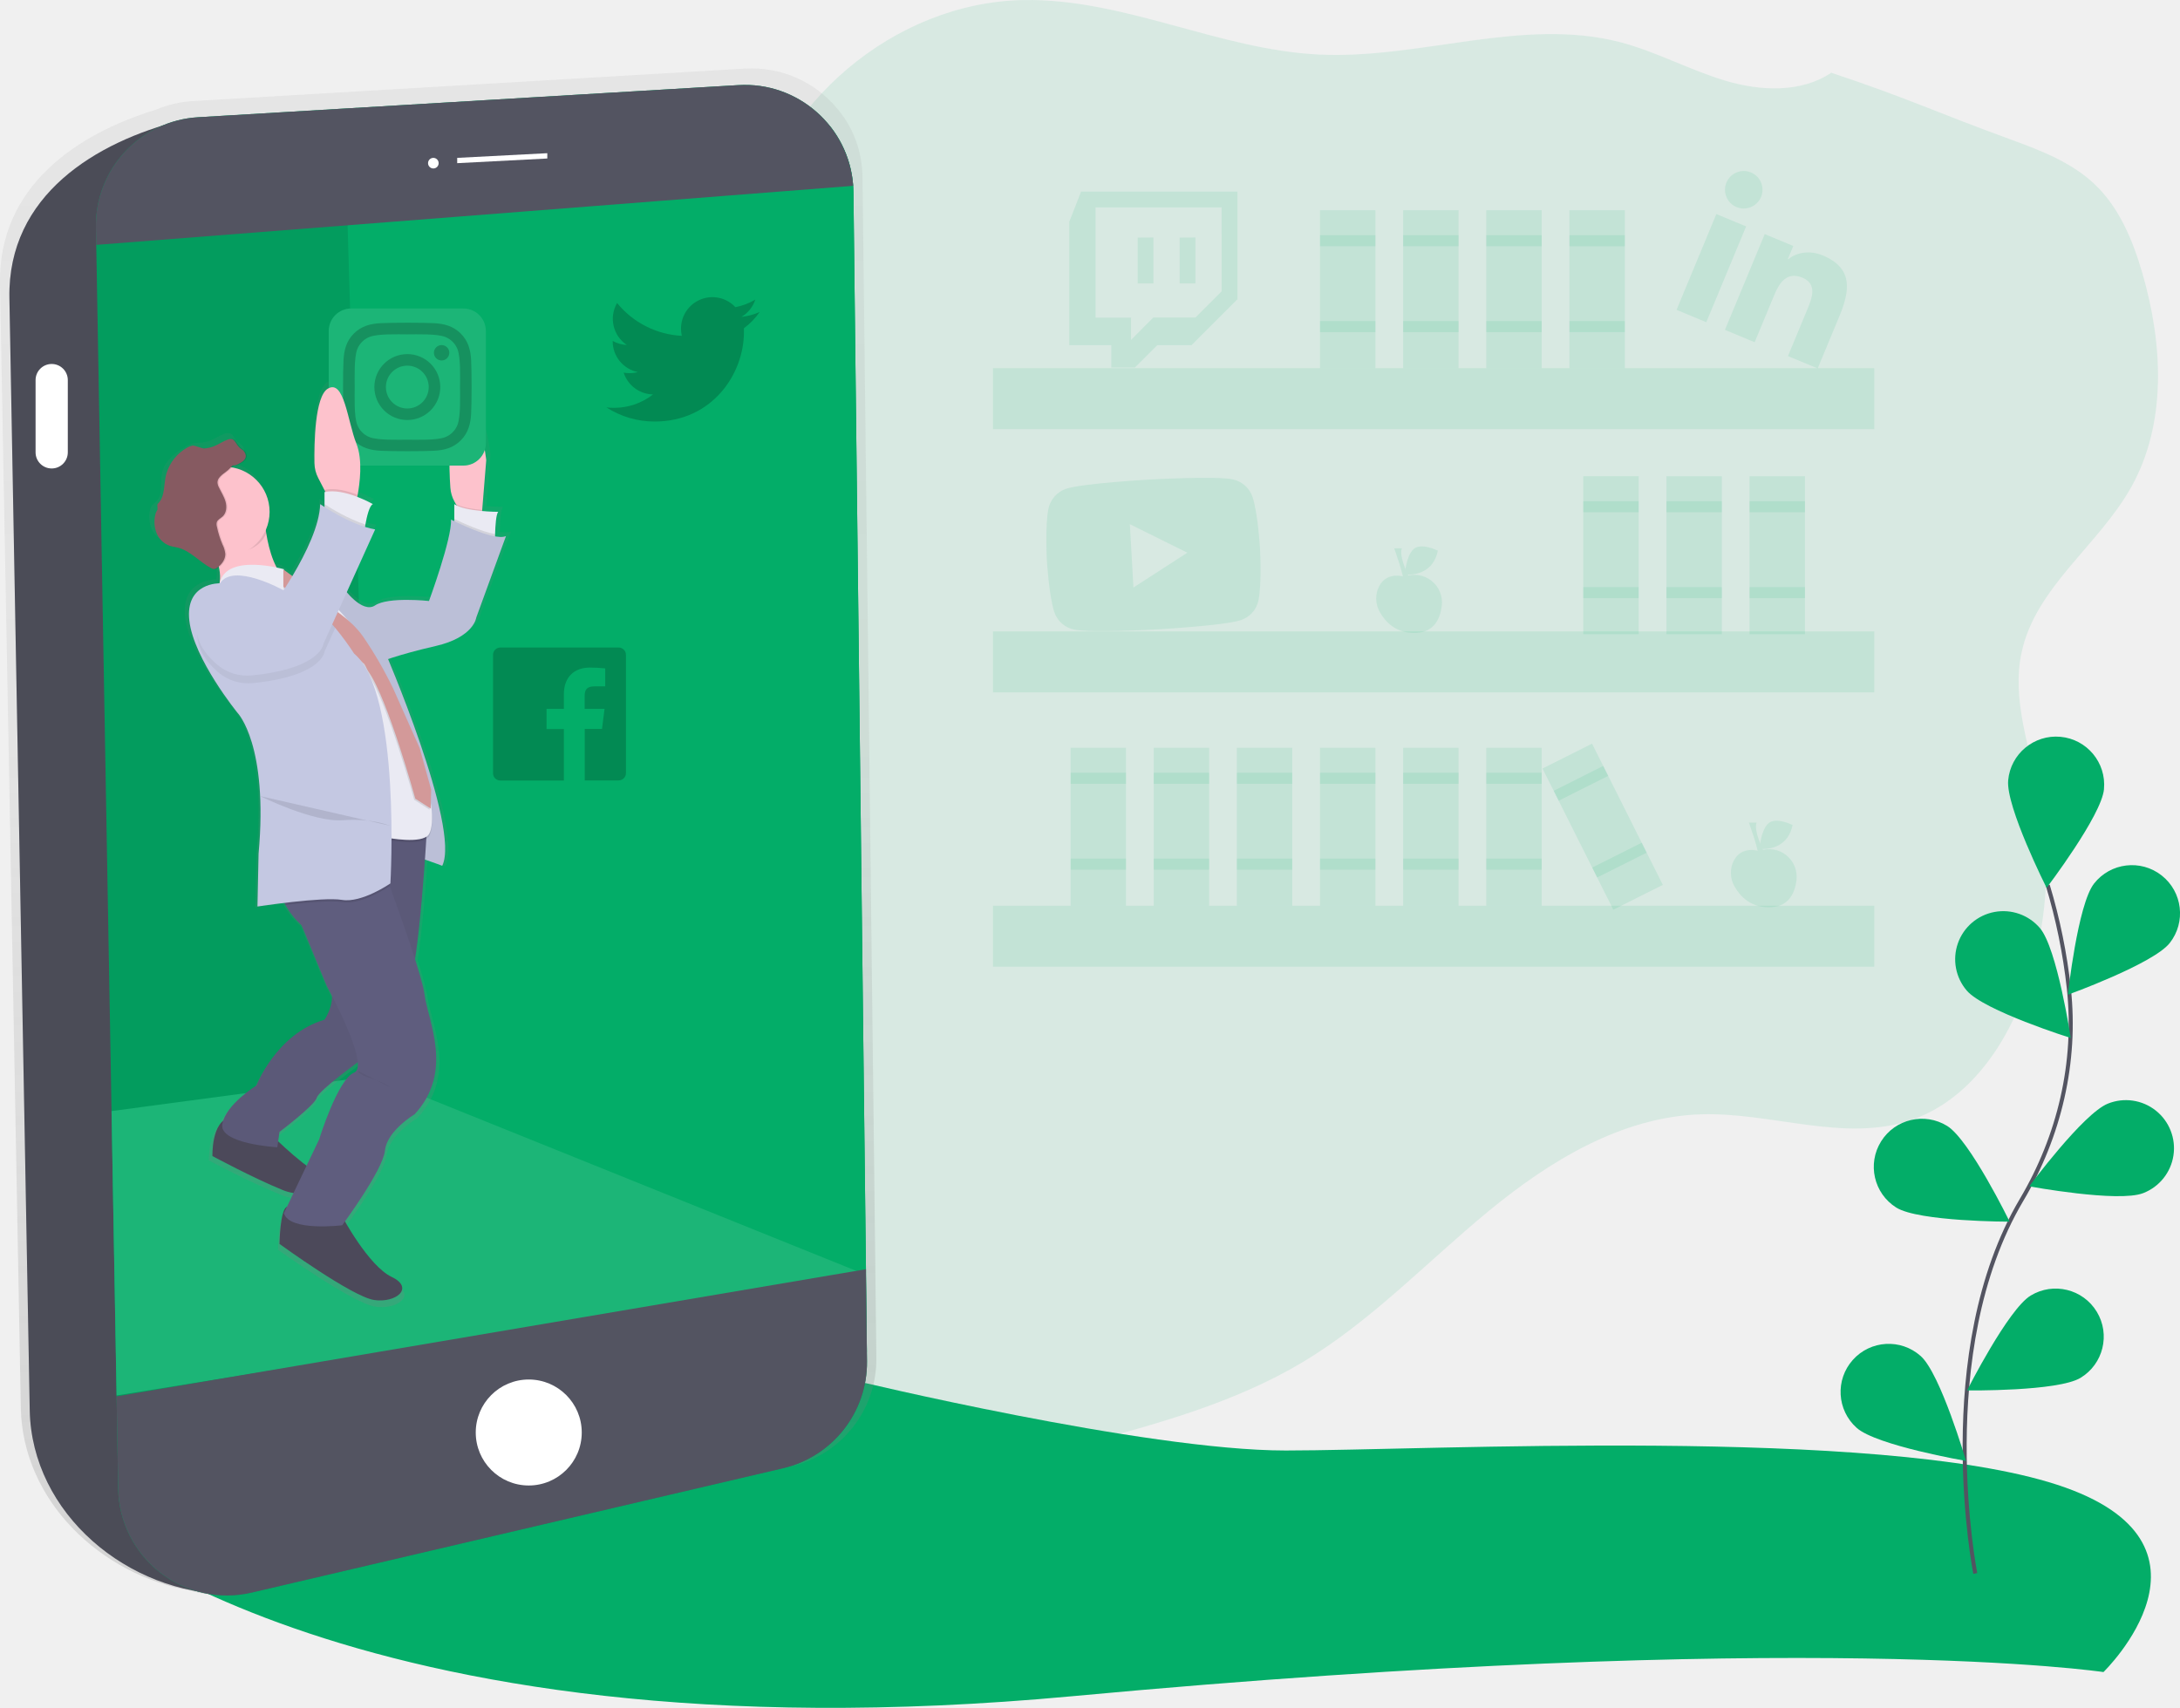
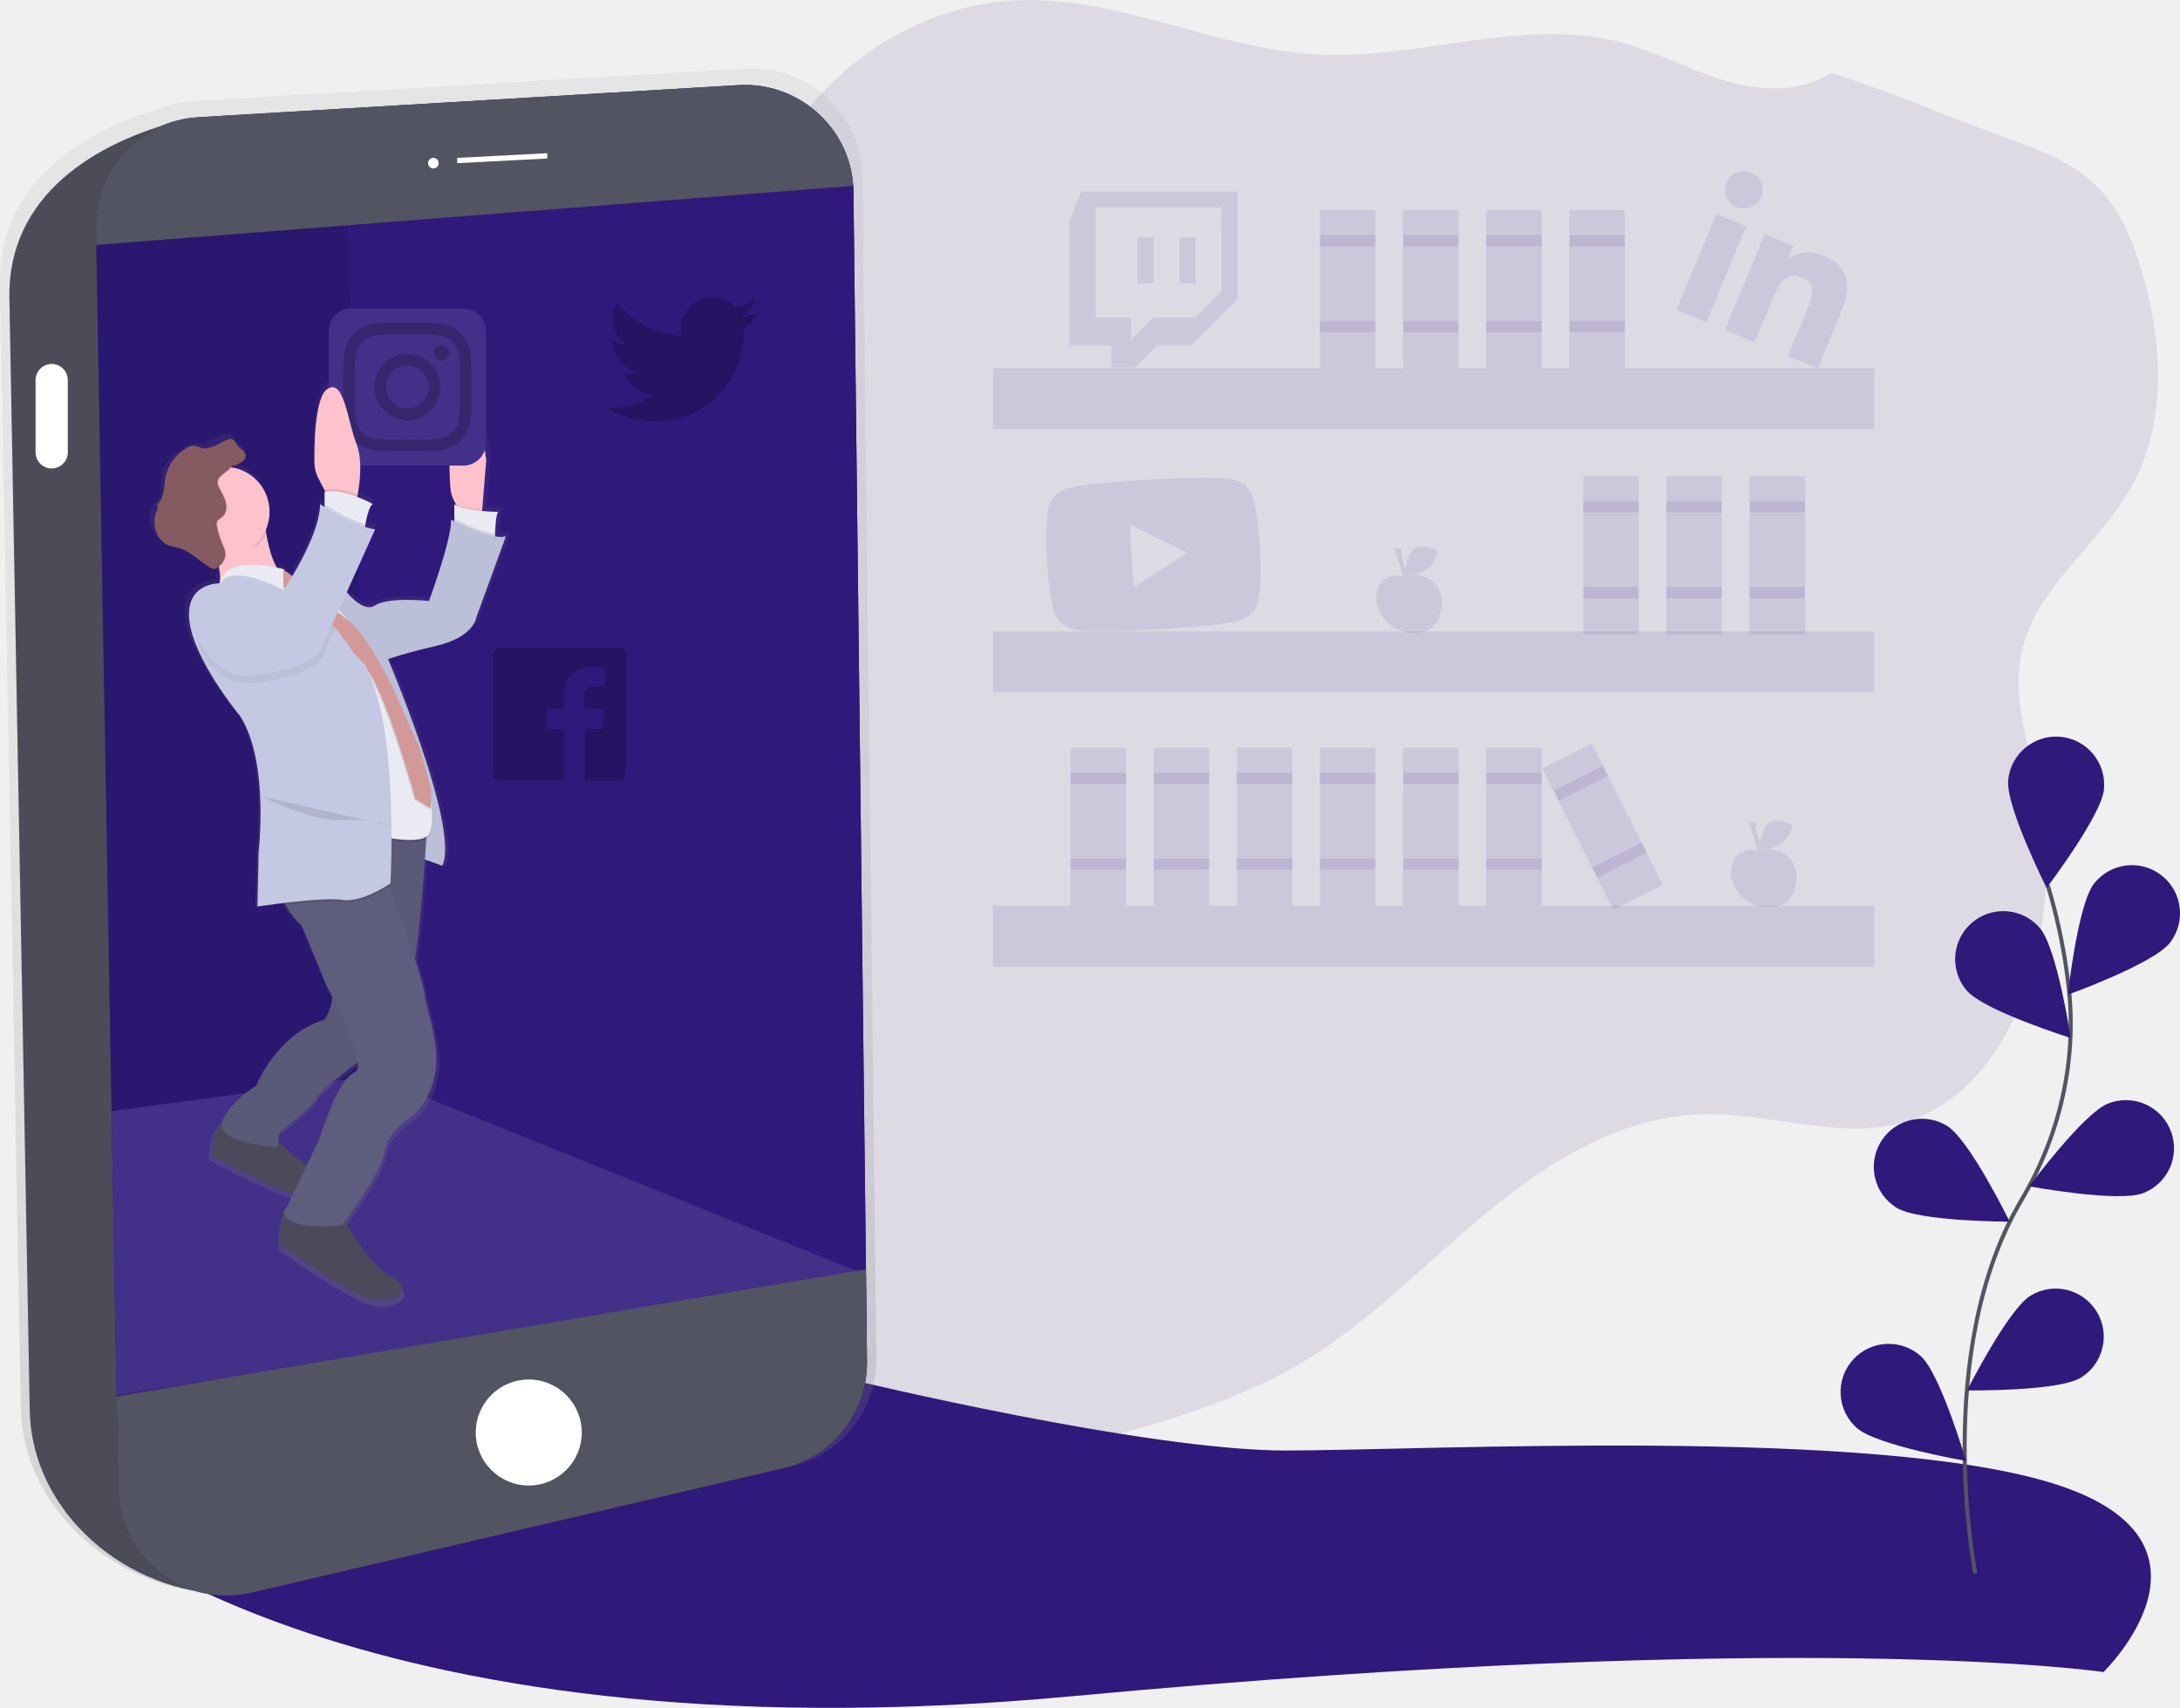
<svg xmlns="http://www.w3.org/2000/svg" xmlns:xlink="http://www.w3.org/1999/xlink" data-name="Layer 1" width="1082.19" height="847.94" viewBox="0 0 1082.19 847.94">
  <defs>
    <linearGradient id="a" x1="276.42" y1="818" x2="276.42" y2="60" gradientUnits="userSpaceOnUse">
      <stop offset="0" stop-color="gray" stop-opacity=".25" />
      <stop offset=".54" stop-color="gray" stop-opacity=".12" />
      <stop offset="1" stop-color="gray" stop-opacity=".1" />
    </linearGradient>
    <linearGradient id="b" x1="891.13" y1="675.02" x2="891.13" y2="214.93" gradientTransform="matrix(-1 0 0 1 1114 0)" xlink:href="#a" />
  </defs>
-   <path d="M909.2 36.16c37.27 12.37 51.62 19.46 88.51 32.93 15.11 5.52 30.64 11.41 42.27 22.52 12.21 11.67 18.87 27.95 23.58 44.17 10.1 34.82 12.19 74.1-5.42 105.79-16.11 29-47.49 49.78-54.54 82.18-5.2 23.89 4.26 48.17 8.9 72.17a184.8 184.8 0 01-6.35 93.79c-9.69 28.64-28.59 56.43-57.16 66.3-33.23 11.47-69.43-3.86-104.57-2.76-39.43 1.24-75.24 23.14-105.67 48.24s-57.89 54.24-91.65 74.55c-34.43 20.69-73.83 31.26-112.65 41.6-21.59 5.75-43.41 11.53-65.74 12.27-24.69.82-49.33-4.61-72.37-13.54-42.71-16.54-80.4-45.17-109.34-80.67-16.84-20.65-31.41-47.31-24.05-72.91 5.35-18.6 21-32 33-47.17 31.94-40.17 38.93-98.64 17.36-145.21-10.93-23.6-28.17-43.58-43.46-64.62s-29.13-44.43-31.5-70.33 9.64-54.65 33.65-64.64c29.45-12.24 71.25 3.84 90.26-21.78 7.2-9.71 8.12-22.5 10.32-34.38C384.29 51.68 444.1 1.12 508.1.02c49.92-.86 97 24.71 146.85 27.07 50.09 2.37 100.96-18.73 149.46-6.12 17.79 4.69 34.17 13.69 51.79 19s38 6.31 53.18-4.07" fill="#03ad68" opacity=".1" />
-   <path fill="#03ad68" opacity=".1" d="M492.93 182.79h437.49v30.27H492.93zm0 130.7h437.49v30.27H492.93zm0 136.2h437.49v30.27H492.93z" />
-   <path fill="#03ad68" opacity=".1" d="M655.27 104.38h27.51v78.42h-27.51z" />
-   <path fill="#03ad68" opacity=".1" d="M655.27 116.76h27.51v5.5h-27.51zm0 42.65h27.51v5.5h-27.51zm41.28-55.03h27.51v78.42h-27.51z" />
-   <path fill="#03ad68" opacity=".1" d="M696.55 116.76h27.51v5.5h-27.51zm0 42.65h27.51v5.5h-27.51zm41.27-55.03h27.51v78.42h-27.51z" />
-   <path fill="#03ad68" opacity=".1" d="M737.82 116.76h27.51v5.5h-27.51zm0 42.65h27.51v5.5h-27.51zm41.27-55.03h27.51v78.42h-27.51z" />
-   <path fill="#03ad68" opacity=".1" d="M779.09 116.76h27.51v5.5h-27.51zm0 42.65h27.51v5.5h-27.51zm-13.365 222.142l24.591-12.331 35.15 70.101-24.591 12.33z" />
-   <path fill="#03ad68" opacity=".1" d="M771.276 392.623l24.592-12.33 2.465 4.916-24.592 12.33zm19.118 38.117l24.592-12.331 2.465 4.916-24.592 12.33zm-4.424-194.29h27.51v78.42h-27.51z" />
-   <path fill="#03ad68" opacity=".1" d="M785.97 248.83h27.51v5.5h-27.51zm0 42.65h27.51v5.5h-27.51zm41.27-55.03h27.51v78.42h-27.51z" />
-   <path fill="#03ad68" opacity=".1" d="M827.24 248.83h27.51v5.5h-27.51zm0 42.65h27.51v5.5h-27.51zm41.27-55.03h27.51v78.42h-27.51z" />
-   <path fill="#03ad68" opacity=".1" d="M868.51 248.83h27.51v5.5h-27.51zm0 42.65h27.51v5.5h-27.51zm-337.05 79.79h27.51v78.42h-27.51z" />
-   <path fill="#03ad68" opacity=".1" d="M531.46 383.65h27.51v5.5h-27.51zm0 42.65h27.51v5.5h-27.51zm41.27-55.03h27.51v78.42h-27.51z" />
-   <path fill="#03ad68" opacity=".1" d="M572.73 383.65h27.51v5.5h-27.51zm0 42.65h27.51v5.5h-27.51zM614 371.27h27.51v78.42H614z" />
-   <path fill="#03ad68" opacity=".1" d="M614 383.65h27.51v5.5H614zm0 42.65h27.51v5.5H614zm41.27-55.03h27.51v78.42h-27.51z" />
-   <path fill="#03ad68" opacity=".1" d="M655.27 383.65h27.51v5.5h-27.51zm0 42.65h27.51v5.5h-27.51zm41.28-55.03h27.51v78.42h-27.51z" />
-   <path fill="#03ad68" opacity=".1" d="M696.55 383.65h27.51v5.5h-27.51zm0 42.65h27.51v5.5h-27.51zm41.27-55.03h27.51v78.42h-27.51z" />
-   <path fill="#03ad68" opacity=".1" d="M737.82 383.65h27.51v5.5h-27.51zm0 42.65h27.51v5.5h-27.51z" />
-   <g opacity=".1" fill="#03ad68">
+   <path d="M909.2 36.16c37.27 12.37 51.62 19.46 88.51 32.93 15.11 5.52 30.64 11.41 42.27 22.52 12.21 11.67 18.87 27.95 23.58 44.17 10.1 34.82 12.19 74.1-5.42 105.79-16.11 29-47.49 49.78-54.54 82.18-5.2 23.89 4.26 48.17 8.9 72.17a184.8 184.8 0 01-6.35 93.79c-9.69 28.64-28.59 56.43-57.16 66.3-33.23 11.47-69.43-3.86-104.57-2.76-39.43 1.24-75.24 23.14-105.67 48.24s-57.89 54.24-91.65 74.55c-34.43 20.69-73.83 31.26-112.65 41.6-21.59 5.75-43.41 11.53-65.74 12.27-24.69.82-49.33-4.61-72.37-13.54-42.71-16.54-80.4-45.17-109.34-80.67-16.84-20.65-31.41-47.31-24.05-72.91 5.35-18.6 21-32 33-47.17 31.94-40.17 38.93-98.64 17.36-145.21-10.93-23.6-28.17-43.58-43.46-64.62s-29.13-44.43-31.5-70.33 9.64-54.65 33.65-64.64c29.45-12.24 71.25 3.84 90.26-21.78 7.2-9.71 8.12-22.5 10.32-34.38C384.29 51.68 444.1 1.12 508.1.02c49.92-.86 97 24.71 146.85 27.07 50.09 2.37 100.96-18.73 149.46-6.12 17.79 4.69 34.17 13.69 51.79 19s38 6.31 53.18-4.07" fill="#2f197b" opacity=".1" />
+   <path fill="#2f197b" opacity=".1" d="M492.93 182.79h437.49v30.27H492.93zm0 130.7h437.49v30.27H492.93zm0 136.2h437.49v30.27H492.93z" />
+   <path fill="#2f197b" opacity=".1" d="M655.27 104.38h27.51v78.42h-27.51z" />
+   <path fill="#2f197b" opacity=".1" d="M655.27 116.76h27.51v5.5h-27.51zm0 42.65h27.51v5.5h-27.51zm41.28-55.03h27.51v78.42h-27.51z" />
+   <path fill="#2f197b" opacity=".1" d="M696.55 116.76h27.51v5.5h-27.51zm0 42.65h27.51v5.5h-27.51zm41.27-55.03h27.51v78.42h-27.51z" />
+   <path fill="#2f197b" opacity=".1" d="M737.82 116.76h27.51v5.5h-27.51zm0 42.65h27.51v5.5h-27.51zm41.27-55.03h27.51v78.42h-27.51z" />
+   <path fill="#2f197b" opacity=".1" d="M779.09 116.76h27.51v5.5h-27.51zm0 42.65h27.51v5.5h-27.51zm-13.365 222.142l24.591-12.331 35.15 70.101-24.591 12.33z" />
+   <path fill="#2f197b" opacity=".1" d="M771.276 392.623l24.592-12.33 2.465 4.916-24.592 12.33zm19.118 38.117l24.592-12.331 2.465 4.916-24.592 12.33zm-4.424-194.29h27.51v78.42h-27.51z" />
+   <path fill="#2f197b" opacity=".1" d="M785.97 248.83h27.51v5.5h-27.51zm0 42.65h27.51v5.5h-27.51zm41.27-55.03h27.51v78.42h-27.51z" />
+   <path fill="#2f197b" opacity=".1" d="M827.24 248.83h27.51v5.5h-27.51zm0 42.65h27.51v5.5h-27.51zm41.27-55.03h27.51v78.42h-27.51z" />
+   <path fill="#2f197b" opacity=".1" d="M868.51 248.83h27.51v5.5h-27.51zm0 42.65h27.51v5.5h-27.51zm-337.05 79.79h27.51v78.42h-27.51z" />
+   <path fill="#2f197b" opacity=".1" d="M531.46 383.65h27.51v5.5h-27.51zm0 42.65h27.51v5.5h-27.51zm41.27-55.03h27.51v78.42h-27.51z" />
+   <path fill="#2f197b" opacity=".1" d="M572.73 383.65h27.51v5.5h-27.51zm0 42.65h27.51v5.5h-27.51zM614 371.27h27.51v78.42H614z" />
+   <path fill="#2f197b" opacity=".1" d="M614 383.65h27.51v5.5H614zm0 42.65h27.51v5.5H614zm41.27-55.03h27.51v78.42h-27.51z" />
+   <path fill="#2f197b" opacity=".1" d="M655.27 383.65h27.51v5.5h-27.51zm0 42.65h27.51v5.5h-27.51zm41.28-55.03h27.51v78.42h-27.51z" />
+   <path fill="#2f197b" opacity=".1" d="M696.55 383.65h27.51v5.5h-27.51zm0 42.65h27.51v5.5h-27.51zm41.27-55.03h27.51v78.42h-27.51z" />
+   <path fill="#2f197b" opacity=".1" d="M737.82 383.65h27.51v5.5h-27.51zm0 42.65h27.51v5.5h-27.51z" />
+   <g opacity=".1" fill="#2f197b">
    <path d="M697.1 286.36s-8.34-2.83-12.36 4.52a13.41 13.41 0 00.18 12.91c2.64 4.77 8.07 11 18.37 10.41 8.73-.47 11.64-7.13 12.43-13.33a13.7 13.7 0 00-18.19-14.66z" />
    <path d="M686.66 304.45a13.41 13.41 0 01-.18-12.91c4-7.35 12.36-4.52 12.36-4.52l.43-.15a13.57 13.57 0 019.8.22 13.58 13.58 0 00-11.57-1.1l-.43.15s-8.34-2.83-12.36 4.52a13.41 13.41 0 00.18 12.91 20 20 0 009.43 8.93 20.68 20.68 0 01-7.66-8.05z" opacity=".1" />
    <path d="M692.77 289.89s3.09 2.43 10.61 0" opacity=".2" />
    <path d="M692.1 272.22s5.3 14.36 4.86 18.12l4.2-.44s-7.07-12.59-5.3-17.68z" />
    <path d="M692.1 272.22s5.3 14.36 4.86 18.12l4.2-.44s-7.07-12.59-5.3-17.68z" opacity=".2" />
    <path d="M713.75 273.42s-8.35-4.27-12.08-.74-4.31 12.54-4.31 12.54 13.61 1.87 16.39-11.8z" />
    <path d="M713.75 273.42s-8.35-4.27-12.08-.74-4.31 12.54-4.31 12.54 13.61 1.87 16.39-11.8z" opacity=".1" />
    <path d="M697.36 285.22s2.19-10.46 16.39-11.8" />
  </g>
-   <g opacity=".1" fill="#03ad68">
+   <g opacity=".1" fill="#2f197b">
    <path d="M873.17 422.56s-8.34-2.83-12.36 4.52a13.41 13.41 0 00.18 12.91c2.64 4.77 8.07 11 18.37 10.41 8.73-.47 11.64-7.13 12.43-13.33a13.7 13.7 0 00-18.19-14.66z" />
    <path d="M862.76 440.65a13.41 13.41 0 01-.18-12.91c4-7.35 12.36-4.52 12.36-4.52l.43-.15a13.57 13.57 0 019.8.22 13.58 13.58 0 00-11.57-1.1l-.43.15s-8.34-2.83-12.36 4.52a13.41 13.41 0 00.18 12.91 20 20 0 009.43 8.93 20.68 20.68 0 01-7.66-8.05z" opacity=".1" />
    <path d="M868.86 426.09s3.09 2.43 10.61 0" opacity=".2" />
    <path d="M868.2 408.42s5.3 14.36 4.86 18.12l4.2-.44s-7.07-12.59-5.3-17.68z" />
    <path d="M868.2 408.42s5.3 14.36 4.86 18.12l4.2-.44s-7.07-12.59-5.3-17.68z" opacity=".2" />
    <path d="M889.84 409.62s-8.35-4.27-12.08-.74-4.31 12.54-4.31 12.54 13.65 1.87 16.39-11.8z" />
    <path d="M889.84 409.62s-8.35-4.27-12.08-.74-4.31 12.54-4.31 12.54 13.65 1.87 16.39-11.8z" opacity=".1" />
    <path d="M873.46 421.41s2.19-10.46 16.39-11.8" />
  </g>
-   <path d="M33.66 748.97S166.2 876.16 532.2 842.16s512-12 512-12 66-64-23-93-313-17-383-17-215-35-215-35z" fill="#03ad68" />
+   <path d="M33.66 748.97S166.2 876.16 532.2 842.16s512-12 512-12 66-64-23-93-313-17-383-17-215-35-215-35z" fill="#2f197b" />
  <path d="M980.56 781.21s-21.72-110.07 23-185.51c18.77-31.66 27.41-68.35 23.45-104.94a285.89 285.89 0 00-10.46-51.23" fill="none" stroke="#535461" stroke-miterlimit="10" stroke-width="2" />
-   <path d="M1044.46 391.82c-1.21 13.13-28.49 49-28.49 49s-20.28-40.27-19.08-53.41a23.88 23.88 0 1147.56 4.37zm32.64 76.37c-8.15 10.37-50.57 25.68-50.57 25.68s4.86-44.83 13-55.2a23.89 23.89 0 1137.57 29.52zm-13.15 124.17c-12.27 4.84-56.61-3.36-56.61-3.36s26.83-36.24 39.1-41.08a23.883 23.883 0 1117.51 44.44zm-31.1 91.71c-11.28 6.84-56.37 6.26-56.37 6.26s20.32-40.26 31.59-47.1a23.882 23.882 0 0124.77 40.84zm-56.5-192.24c8.58 10 51.6 23.53 51.6 23.53s-6.74-44.59-15.32-54.6a23.883 23.883 0 10-36.28 31.07zm-35 107.72c11.18 7 56.28 7 56.28 7s-19.78-40.53-31-47.52a23.882 23.882 0 00-25.32 40.5zm-19.66 109.37c9.84 8.78 54.28 16.42 54.28 16.42s-12.64-43.28-22.49-52.07a23.882 23.882 0 10-31.8 35.64z" fill="#03ad68" />
-   <path d="M847.04 159.97l-14.77-6.14 19.76-47.55 14.77 6.14zm15.06-57.14a9.31 9.31 0 1112.14-5.08 9.34 9.34 0 01-12.14 5.08zm40.21 80.08l-14.74-6.12 9.62-23.15c2.29-5.52 5.12-12.64-2.45-15.78s-11.35 2.31-13.92 8.51l-9.78 23.54-14.75-6.13 19.76-47.55 14.16 5.89-2.7 6.49.21.09c3.52-2.92 10-4.86 17.16-1.87 14.94 6.21 13.6 17.19 8.29 30l-10.85 26.12zm-365.63-87.8l-5.87 15v61.28h20.86v11.07h11.74l11.07-11.07h17l22.81-22.81V95.11zm69.76 49.54l-13 13h-20.91l-11.07 11.12V157.7h-17.61v-54.73h62.58zm-13-26.73v22.79h-7.82v-22.74zm-20.86 0v22.79h-7.82v-22.74z" fill="#03ad68" opacity=".1" />
+   <path d="M1044.46 391.82c-1.21 13.13-28.49 49-28.49 49s-20.28-40.27-19.08-53.41a23.88 23.88 0 1147.56 4.37zm32.64 76.37c-8.15 10.37-50.57 25.68-50.57 25.68s4.86-44.83 13-55.2a23.89 23.89 0 1137.57 29.52zm-13.15 124.17c-12.27 4.84-56.61-3.36-56.61-3.36s26.83-36.24 39.1-41.08a23.883 23.883 0 1117.51 44.44zm-31.1 91.71c-11.28 6.84-56.37 6.26-56.37 6.26s20.32-40.26 31.59-47.1a23.882 23.882 0 0124.77 40.84zm-56.5-192.24c8.58 10 51.6 23.53 51.6 23.53s-6.74-44.59-15.32-54.6a23.883 23.883 0 10-36.28 31.07zm-35 107.72c11.18 7 56.28 7 56.28 7s-19.78-40.53-31-47.52a23.882 23.882 0 00-25.32 40.5zm-19.66 109.37c9.84 8.78 54.28 16.42 54.28 16.42s-12.64-43.28-22.49-52.07a23.882 23.882 0 10-31.8 35.64z" fill="#2f197b" />
+   <path d="M847.04 159.97l-14.77-6.14 19.76-47.55 14.77 6.14zm15.06-57.14a9.31 9.31 0 1112.14-5.08 9.34 9.34 0 01-12.14 5.08zm40.21 80.08l-14.74-6.12 9.62-23.15c2.29-5.52 5.12-12.64-2.45-15.78s-11.35 2.31-13.92 8.51l-9.78 23.54-14.75-6.13 19.76-47.55 14.16 5.89-2.7 6.49.21.09c3.52-2.92 10-4.86 17.16-1.87 14.94 6.21 13.6 17.19 8.29 30l-10.85 26.12zm-365.63-87.8l-5.87 15v61.28h20.86v11.07h11.74l11.07-11.07h17l22.81-22.81V95.11zm69.76 49.54l-13 13h-20.91l-11.07 11.12V157.7h-17.61v-54.73h62.58zm-13-26.73v22.79h-7.82v-22.74zm-20.86 0v22.79h-7.82v-22.74z" fill="#2f197b" opacity=".1" />
  <path d="M493.89 695.71l-.47-40.27v-1.18l-6.35-540.39c0-.66 0-1.31-.06-2a53.87 53.87 0 00-2.15-12.74c-.1-.33-.19-.65-.29-1s-.2-.61-.31-.92-.26-.77-.4-1.15-.21-.55-.31-.83-.31-.8-.47-1.2l-.33-.78c-.17-.41-.35-.81-.53-1.21l-.35-.74q-.29-.6-.59-1.2l-.37-.72q-.31-.59-.64-1.18l-.39-.7c-.23-.39-.46-.78-.69-1.16l-.41-.67c-.25-.39-.5-.78-.76-1.16l-.42-.51c-.28-.41-.57-.81-.86-1.21l-.37-.51q-.63-.85-1.3-1.67a55.29 55.29 0 00-46.39-20.51l-274 16.12a55.49 55.49 0 00-18.42 4.29C96.48 92.68 58 119.1 58.92 166.86L69.23 725c.85 46.12 39.53 83 84.46 90.81a55.35 55.35 0 0028.09.75l269.61-62.4a54.65 54.65 0 0042.55-53.71z" transform="translate(-58.9 -26.03)" fill="url(#a)" />
  <path d="M4.67 147.9l10.09 552.23c.94 51.45 48.94 91.34 99.71 91.34L91.76 59.3l-2 .51C47.75 70.42 3.74 96.83 4.67 147.9z" fill="#535461" />
  <path d="M4.67 147.9l10.09 552.23c.94 51.45 48.94 91.34 99.71 91.34L91.76 59.3l-2 .51C47.75 70.42 3.74 96.83 4.67 147.9z" opacity=".1" />
-   <path d="M430.39 675.84a54 54 0 01-41.64 53.13L124.9 790.72a53.93 53.93 0 01-66.22-51.56l-.8-45.88v-.46l-2.5-141.19-7.59-430.05-.16-8.59a53.94 53.94 0 0150.73-54.78l268.17-15.95a53.89 53.89 0 0157 50c.09 1.05.13 2.13.14 3.21l6.21 534.69v2.76l.45 38.25z" fill="#03ad68" />
+   <path d="M430.39 675.84a54 54 0 01-41.64 53.13L124.9 790.72a53.93 53.93 0 01-66.22-51.56l-.8-45.88v-.46l-2.5-141.19-7.59-430.05-.16-8.59a53.94 53.94 0 0150.73-54.78l268.17-15.95a53.89 53.89 0 0157 50c.09 1.05.13 2.13.14 3.21l6.21 534.69v2.76l.45 38.25z" fill="#2f197b" />
  <path d="M430.39 675.84a54 54 0 01-41.64 53.13L124.9 790.72a53.93 53.93 0 01-66.22-51.56l-.8-45.88v-.46l-2.5-141.19-7.59-430.05-.16-8.59a53.94 53.94 0 0150.73-54.78l268.17-15.95a53.89 53.89 0 0157 50c.09 1.05.13 2.13.14 3.21l6.21 534.69v2.76l.45 38.25z" opacity=".1" />
-   <path d="M430.34 671.17L190.1 696.74l-18.4-613.1L411.92 62.5a53.65 53.65 0 0111.74 33z" fill="#03ad68" />
-   <path fill="#03ad68" d="M429.89 632.92l-372.02 59.9-2.5-141.18 129.87-17.37 244.65 98.65z" />
+   <path d="M430.34 671.17L190.1 696.74l-18.4-613.1L411.92 62.5a53.65 53.65 0 0111.74 33z" fill="#2f197b" />
+   <path fill="#2f197b" d="M429.89 632.92l-372.02 59.9-2.5-141.18 129.87-17.37 244.65 98.65z" />
  <path fill="#fff" opacity=".1" d="M429.89 632.92l-372.02 59.9-2.5-141.18 129.87-17.37 244.65 98.65z" />
  <path d="M430.39 675.84a54 54 0 01-41.64 53.13L124.9 790.72a53.93 53.93 0 01-66.22-51.56l-.8-45.88 372-63.13v2.76l.45 38.25zm-6.88-583.58L47.78 121.58l-.16-8.59a53.94 53.94 0 0150.73-54.78l268.18-15.95a53.89 53.89 0 0157 50z" fill="#535461" />
  <circle cx="262.48" cy="711.22" r="26.31" fill="#fff" />
  <path fill="#fff" d="M271.69 78.69l-44.73 2.32v-2.63l44.73-2.32v2.63z" />
  <rect x="17.66" y="180.71" width="16" height="51.88" rx="8" ry="8" fill="#fff" />
  <circle cx="215.12" cy="81.01" r="2.63" fill="#fff" />
  <path d="M134.24 288.67a11.36 11.36 0 006.7 6.25c1.33.43 2.73.58 4.08.91 6.45 1.61 11 7.19 16.9 10.27a3.25 3.25 0 001.56.48h.2a1.92 1.92 0 00.37 0 3.13 3.13 0 001.65-.69l.26-.2a19.78 19.78 0 01.29 8c-2.34 0-17.49.93-15.42 18.83 2.25 19.38 24.72 46.52 24.72 46.52s15.73 16.06 10.67 70.89l-.56 26.58s6-.91 13.75-1.82q.27.53.55 1a41.39 41.39 0 008.3 10.26l12.79 30.39s1.1 2 2.72 5.1c.15 6.44-3.85 12.07-3.85 12.07-24.72 7.2-34.83 33.23-34.83 33.23s-14 8.36-17 17.67c-5.89 4.77-5.49 17.78-5.49 17.78s20.79 11.08 36 17.17a25 25 0 005.47 1.5l-3.38 7c-3.52 1.27-3.78 18.67-3.78 18.67s37.08 26.58 48.31 28.25 20.79-6.09 9-11.63c-9.5-4.46-20.1-21.5-23.86-28 4.7-6.45 19.54-27.35 20.49-35.73C252 589.5 266 581.19 266 581.19c20.22-21.6 6.74-47.08 5.06-60.37 0-.25-.07-.53-.12-.83a145.4 145.4 0 00-4.75-17c2.21-13.94 4-35.71 5-50.08 4.46 1.44 8.83 3.13 8.83 3.13 8.2-16.65-19.66-85.2-27.68-104.2 4.68-1.55 12.74-4 24.31-6.56 19.66-4.43 20.79-14.4 20.79-14.4l15.17-41c-1.29.58-3.27.55-5.59.15v-1.11c.12-3.89.49-10.1 1.63-11.23 0 0-3.73 0-8.26-.4v-.55l2-25.07s-2.81-27.69-12.36-23.82c-7.67 3.11-6.64 28-5.94 37.69a16.81 16.81 0 002.13 7l.64 1.14.44.78a9.44 9.44 0 01-1.21-.69v8.58c-1.06-.51-1.69-.82-1.69-.82.56 9.42-11.24 41-11.24 41s-20.79-2.22-27.53 2.22c-4.94 3.25-11.4-3-14.49-6.61l14.49-31.6a41.43 41.43 0 01-5.17-1.26c.06-.38.14-.79.21-1.21.74-4 2.06-9.56 3.84-10.26a63 63 0 00-8-3.66c.06-.32.13-.66.21-1 1.05-5.54 2.7-17.51-.65-25.77-4.49-11.08-6.18-32.68-14.61-27.69-6.69 4-7 27.79-6.85 37.46a16.61 16.61 0 001.92 7.51l3.25 6.15.45.85-.45.08v7.57c-1.42-.9-2.25-1.47-2.25-1.47-.28 10.65-7.33 24.84-14.22 36.26l-3.5-2.52-.86-.62a2.14 2.14 0 010-.33s-1.44-.41-3.72-.87c-2.83-5.37-4.41-11.85-5.29-17.23-.09-.56-.17-1.11-.25-1.64a22.35 22.35 0 002-9.17 22.81 22.81 0 00-19.26-22.4c.69-.77 1-1 1.2-1h.15a4.17 4.17 0 002.54-.68c1.78-.87 3.79-2.16 3.78-4.11 0-1.43-1.14-2.61-2.34-3.42-2.9-1.94-3-5.29-5.68-5a3.58 3.58 0 00-1.53.2c-2.47.81-4.62 2.36-7 3.34a16.64 16.64 0 01-5.28 1.2 21.85 21.85 0 00-3.46.27 10.16 10.16 0 00-2.61 1.06c-5.08 2.77-10.93 7-12.56 12.47-1.53 5.14.59 11.81-3.35 15.51a14.5 14.5 0 00-2 1.89 6.56 6.56 0 00-1 2.52 15.11 15.11 0 00.95 9.1zM237 555c.21 2.65-.29 4.53-1.84 5.14-8.43 3.32-18 33.78-18 33.78l-6.39 13.19a170 170 0 01-14.53-12.29l.69-4.77s18-13.29 19.1-17.17c.89-3.13 15.42-13.88 20.97-17.88z" transform="translate(-58.9 -26.03)" fill="url(#b)" />
  <path d="M190.6 322.34s38.2 88.42 28.93 107.52c0 0-15.28-6-17.47-4.91s-24-114.07-24-114.07z" fill="#c4c8e2" />
  <path d="M190.6 322.34s38.2 88.42 28.93 107.52c0 0-15.28-6-17.47-4.91s-24-114.07-24-114.07z" opacity=".05" />
  <path d="M169.86 603.97s13.1 24.56 24.56 30 2.18 13.1-8.73 11.46-46.94-27.84-46.94-27.84.25-17.15 3.67-18.4 27.44 4.78 27.44 4.78zm-34.39-39.85s18.56 18.56 26.74 20.19-7.1 12.55-21.83 6.55-34.93-16.89-34.93-16.89-.55-17.47 8.73-19.1 21.29 9.25 21.29 9.25z" fill="#4c495a" />
  <path d="M211.88 412.39s-3.78 66.58-8.78 75.87-23.47 37.66-23.47 37.66-21.29 15.28-22.38 19.1-18.5 16.95-18.5 16.95l-1.09 7.64s-28.93-1.64-27.29-11.46 16.92-19.18 16.92-19.18 9.81-25.61 33.81-32.7c0 0 7.64-10.92 1.09-19.65 0 0-16.37-40.93-25.65-45.85s3.82-33.29 3.82-33.29z" fill="#5f5d7e" />
  <path d="M211.88 412.39s-3.78 66.58-8.78 75.87-23.47 37.66-23.47 37.66-21.29 15.28-22.38 19.1-18.5 16.95-18.5 16.95l-1.09 7.64s-28.93-1.64-27.29-11.46 16.92-19.18 16.92-19.18 9.81-25.61 33.81-32.7c0 0 7.64-10.92 1.09-19.65 0 0-16.37-40.93-25.65-45.85s3.82-33.29 3.82-33.29z" opacity=".05" />
  <path d="M158.4 565.76l-17.47 36.57c2.73 9.28 28.93 6 28.93 6s20.24-27.29 21.24-37.11 14.74-18 14.74-18c19.65-21.29 6.55-46.39 4.91-59.49 0-.25-.07-.52-.12-.81-1.45-8.78-10.28-34.06-17.15-53-4.63-12.75-8.38-22.62-8.38-22.62s-36.57 1.64-44.21 14.74c-3.5 6-1.93 12.24.79 17.25a40.65 40.65 0 008.07 10.11l12.43 30s21.83 39.84 13.64 43.12-17.42 33.24-17.42 33.24z" fill="#5f5d7e" />
  <path d="M223.57 242.14a16.74 16.74 0 002.07 6.95l.62 1.12 3.08 5.55h9.82l.21-2.58 2-24.71s-2.73-27.29-12-23.47c-7.47 3.06-6.48 27.58-5.8 37.14z" fill="#fdc2cc" />
  <path d="M226.27 250.21l3.08 5.55h9.82l.21-2.58c-4.57-.41-10.02-1.21-13.11-2.97z" opacity=".1" />
  <path d="M225.53 250.3v12.55l20.19 5.46s0-1.3.05-3.13c.11-3.83.47-10 1.58-11.06.01 0-16.37 0-21.82-3.82z" fill="#eaeaf3" />
  <path d="M225.53 257.66v5.19l20.19 5.46s0-1.3.05-3.13c-6.67-1.21-16.42-5.67-20.24-7.52z" opacity=".1" />
  <path d="M107.74 278.37c4 11.51-1.2 16.68-1.2 16.68s49.12 3.27 37.11-5.46c-7-5.1-10.12-16.35-11.48-24.82a84.65 84.65 0 01-1.07-10.65s-39.25-.58-31.11 10.37a52.55 52.55 0 017.75 13.88z" fill="#fdc2cc" />
  <path d="M100 264.49c4 5.38 5.31 6.17 6.65 10.06a21.94 21.94 0 003.72.31c9.36 0 18.47-1.93 21.81-10.09a84.65 84.65 0 01-1.08-10.65s-39.25-.58-31.1 10.37z" opacity=".1" />
  <circle cx="111.45" cy="254.12" r="22.38" fill="#fdc2cc" />
  <path d="M223.89 257.97s21.29 10.92 27.29 8.19l-14.74 40.39s-1.09 9.82-20.19 14.19-28.38 8.19-28.38 8.19l-35.48-42 18 4.91s9.28 13.1 15.83 8.73 26.74-2.18 26.74-2.18 11.48-31.17 10.93-40.42z" fill="#c4c8e2" />
  <path d="M223.89 257.97s21.29 10.92 27.29 8.19l-14.74 40.39s-1.09 9.82-20.19 14.19-28.38 8.19-28.38 8.19l-35.48-42 18 4.91s9.28 13.1 15.83 8.73 26.74-2.18 26.74-2.18 11.48-31.17 10.93-40.42z" opacity=".05" />
  <path d="M140.93 283.7s-28.85-8.25-31.89 7.08c0 0 13.33-6.5 32.44 5 1.43.86 2.83 1.78 4.2 2.74 16.81 11.78 28.55 30 33.27 50.71l12.15 53.41 1.13 14.33s17.47 3.45 20.74-1.72 1.09-22.41-3.82-28.15-12.55-30.43-12.55-30.43l-4.78-14.33a95.85 95.85 0 00-18.72-32.78l-1.15-1.39a71.66 71.66 0 00-26.61-19.9c-2.77-1.23-4.79-2.76-4.41-4.57z" opacity=".1" />
  <path d="M140.93 282.61s-28.85-8.25-31.89 7.08c0 0 13.33-6.5 32.44 5 1.43.86 2.83 1.78 4.2 2.74 16.81 11.78 28.55 30 33.27 50.71l12.15 53.4 1.09 14.36s17.47 3.45 20.74-1.72 1.09-22.41-3.82-28.15-12.55-30.45-12.55-30.45l-4.78-14.33a95.85 95.85 0 00-18.68-32.79l-1.15-1.39a71.66 71.66 0 00-26.61-19.9c-2.77-1.2-4.79-2.75-4.41-4.56z" fill="#eaeaf3" />
  <path d="M213.49 392.63l-.24 9.4-7.64-4.91s-13.61-49.53-23.2-63c-1.13-1.59-1.68-4-2.73-4.37l-39-37.66v-8.73s19.92 14.74 21.56 17.47c.7 1.16 11.16 6.88 17.47 15.83a197.85 197.85 0 0115 25.92l13.08 29.39z" opacity=".1" />
  <path d="M140.66 282.77v8.46l39.57 37.93c1.05.4 1.6 2.78 2.73 4.37 9.59 13.51 23.2 63 23.2 63l7.64 4.91.24-9.4-5.7-20.62-13.1-29.45a197.8 197.8 0 00-15-25.92c-6.3-9-16.77-14.67-17.47-15.83-1.41-2.35-16.8-13.62-21-16.69z" fill="#d39999" />
-   <rect x="163.19" y="153.16" width="78" height="78" rx="11.17" ry="11.17" fill="#03ad68" />
+   <rect x="163.19" y="153.16" width="78" height="78" rx="11.17" ry="11.17" fill="#2f197b" />
  <rect x="163.19" y="153.16" width="78" height="78" rx="11.17" ry="11.17" fill="#fff" opacity=".1" />
  <path d="M202.2 175.81a16.36 16.36 0 1016.36 16.36 16.33 16.33 0 00-16.36-16.36zm0 27a10.63 10.63 0 1110.63-10.63 10.65 10.65 0 01-10.63 10.63zm20.84-27.66a3.82 3.82 0 11-3.82-3.82 3.81 3.81 0 013.83 3.81zm10.84 3.82c-.24-5.11-1.41-9.64-5.15-13.37s-8.26-4.9-13.37-5.15c-5.27-.3-21.06-.3-26.32 0-5.1.24-9.62 1.41-13.37 5.14s-4.9 8.26-5.15 13.37c-.3 5.27-.3 21.06 0 26.32.24 5.11 1.41 9.64 5.15 13.37s8.26 4.9 13.37 5.15c5.27.3 21.06.3 26.32 0 5.11-.24 9.64-1.41 13.37-5.15s4.9-8.26 5.15-13.37c.3-5.27.3-21 0-26.31zm-6.78 32a10.77 10.77 0 01-6.06 6.06c-4.2 1.67-14.17 1.28-18.81 1.28s-14.62.37-18.81-1.28a10.77 10.77 0 01-6.06-6.06c-1.67-4.2-1.28-14.17-1.28-18.81s-.37-14.62 1.28-18.81a10.77 10.77 0 016.06-6.06c4.2-1.67 14.17-1.28 18.81-1.28s14.62-.37 18.81 1.28a10.77 10.77 0 016.06 6.06c1.67 4.2 1.28 14.17 1.28 18.81s.36 14.62-1.28 18.81z" opacity=".2" />
  <path d="M118.91 230.36c1.73-.85 3.68-2.13 3.67-4.05a4.45 4.45 0 00-2.28-3.34c-3.12-2.12-2.88-6-6.46-4.77-2.4.8-4.49 2.32-6.83 3.29a16 16 0 01-5.13 1.19 20.93 20.93 0 00-3.37.27 9.79 9.79 0 00-2.54 1 21.92 21.92 0 00-10.31 12.86c-1.48 5.07-1.33 11.07-5.15 14.71a14.19 14.19 0 00-1.9 1.86 6.51 6.51 0 00-1 2.49 15.09 15.09 0 00.75 9.06 11.1 11.1 0 006.51 6.16c1.29.42 2.65.57 4 .9 6.27 1.58 10.71 7.08 16.42 10.12a3.13 3.13 0 001.52.48 3 3 0 001.6-.68c2.21-1.58 4-4 4-6.74a13.63 13.63 0 00-1.46-4.86 47.09 47.09 0 01-2.73-8.79 4.29 4.29 0 01-.06-2.13c.41-1.32 1.88-1.94 2.9-2.88 1.94-1.8 2.17-4.84 1.45-7.38s-2.21-4.78-3.33-7.17a5.65 5.65 0 01-.66-2.33c0-3.19 4.31-4.92 6.13-7 2.45-2.88.89-.6 4.26-2.27z" opacity=".1" />
  <path d="M118.36 230.36c1.73-.85 3.68-2.13 3.67-4.05a4.45 4.45 0 00-2.28-3.37c-3.12-2.12-2.88-6-6.46-4.77-2.4.8-4.49 2.32-6.83 3.29a16 16 0 01-5.13 1.19c-1.13.07-4.77-1.65-5.87-1.4a9.79 9.79 0 00-2.54 1 21.92 21.92 0 00-10.31 12.86c-1.48 5.07-.45 11.4-4.27 15-.64.61.23 2.47-.29 3.19a6.51 6.51 0 00-1 2.49 15.09 15.09 0 00.75 9.06 11.1 11.1 0 006.51 6.16c1.29.42 2.65.57 4 .9 6.27 1.58 10.71 7.08 16.42 10.12a3.13 3.13 0 001.52.48 3 3 0 001.6-.68c2.21-1.58 4-4 4-6.74a13.63 13.63 0 00-1.46-4.86 47.09 47.09 0 01-2.73-8.79 4.29 4.29 0 01-.06-2.13c.41-1.32 1.88-1.94 2.9-2.88 1.94-1.8 2.17-4.84 1.45-7.38s-2.21-4.78-3.33-7.17a5.65 5.65 0 01-.66-2.33c0-3.19 4.31-4.92 6.13-7 2.46-2.8.9-.52 4.27-2.19z" fill="#865a61" />
  <path d="M141.72 449.29c10-1.18 22.6-2.34 28.14-1.42 8.91 1.48 21.41-6.46 23.66-7.95-4.63-12.75-8.38-22.62-8.38-22.62s-36.57 1.64-44.21 14.74c-3.5 6-1.93 12.24.79 17.25z" opacity=".1" />
  <path d="M93.99 308.15c2.18 19.1 24 45.85 24 45.85s15.28 15.83 10.37 69.86l-.55 26.2s32.2-4.91 42-3.27 24-8.19 24-8.19 5.46-94.42-18-114.07a138.64 138.64 0 00-9.43-12.83c-6.3-7.63-14.87-16.22-22.88-18.34a14.32 14.32 0 00-3.16-.49s-24.56-13.64-31.11-3.27c.04-.01-17.42-.55-15.24 18.55z" fill="#c4c8e2" />
  <path d="M193.6 409.97s-8.73-3.82-23.47-2.73-41-12-41-12" opacity=".1" />
  <path d="M177.77 531.65s-.55 1.64 6.55 3.82 9.28 4.37 9.28 4.37" opacity=".05" />
  <path d="M156.1 229.91a16.56 16.56 0 001.87 7.4l3.13 6.06 2.18 4.2 13.64 1.09s.28-1.12.63-3c1-5.46 2.63-17.25-.63-25.4-4.37-10.92-6-32.2-14.19-27.29-6.46 3.92-6.77 27.41-6.63 36.94z" fill="#fdc2cc" />
  <path d="M161.1 243.2v.17l2.18 4.2 13.64 1.09s.28-1.12.63-3c-4.85-1.88-11.25-3.61-16.45-2.46z" opacity=".1" />
  <path d="M161.1 244.29v9.82l19.65 10.37s.22-1.78.64-4.08c.71-3.95 2-9.43 3.73-10.11-.02.01-14.17-8.18-24.02-6z" fill="#eaeaf3" />
  <path d="M107.99 333.5a23.12 23.12 0 0017.65 5.65c34.55-3.51 35.49-15.72 35.49-15.72l5.31-11.74c-6.3-7.63-14.87-16.22-22.88-18.34-5.73 9.23-10.8 15.89-10.8 15.89s-25.65-19.65-33.29-1.09c-4.47 10.82 2.18 19.76 8.52 25.35z" opacity=".05" />
  <path d="M161.1 250.31v3.81l19.65 10.37s.22-1.78.64-4.08c-8.44-2.72-16.82-7.86-20.29-10.1z" opacity=".1" />
  <path d="M158.94 250.3s14.74 10.37 27.29 12.55l-25.65 56.76s-.94 12.21-35.49 15.72a23.13 23.13 0 01-17.65-5.65c-6.33-5.6-13-14.55-8.53-25.35 7.64-18.56 33.29 1.09 33.29 1.09s26.2-34.38 26.74-55.12z" fill="#c4c8e2" />
  <path d="M369.3 162.97v2c0 20.59-15.67 44.32-44.32 44.32a44 44 0 01-23.92-7 32.22 32.22 0 003.76.19 31.2 31.2 0 0019.34-6.65 15.6 15.6 0 01-14.56-10.8 19.64 19.64 0 002.94.24 16.47 16.47 0 004.1-.53 15.58 15.58 0 01-12.49-15.29v-.19a15.69 15.69 0 007 2 15.6 15.6 0 01-4.82-20.83 44.28 44.28 0 0032.12 16.3 17.58 17.58 0 01-.39-3.57 15.59 15.59 0 0127-10.66 30.67 30.67 0 009.89-3.76 15.53 15.53 0 01-6.85 8.58 31.23 31.23 0 009-2.41 33.48 33.48 0 01-7.8 8.06zm-58.56 162.15v58.71a3.64 3.64 0 01-3.64 3.64h-16.83v-25.55h8.57l1.26-9.95h-9.87v-6.36c0-2.89.8-4.85 4.94-4.85h5.27v-8.91a70.91 70.91 0 00-7.69-.4c-7.6 0-12.82 4.64-12.82 13.17v7.35h-8.6v10h8.6v25.56h-31.55a3.65 3.65 0 01-3.64-3.64v-58.77a3.65 3.65 0 013.64-3.64h58.72a3.65 3.65 0 013.64 3.64z" opacity=".2" />
-   <path d="M621.82 246.87a13.31 13.31 0 00-9.89-8.88c-8.38-1.76-41.45.11-41.45.11s-33.08 1.87-41.2 4.56a13.31 13.31 0 00-8.82 9.94c-1.74 8.43-.76 25.75-.76 25.75s1 17.32 3.66 25.5a13.11 13.11 0 009.88 8.73c8.38 1.76 41.45-.11 41.45-.11s33.08-1.87 41.2-4.56a13.11 13.11 0 008.83-9.79c1.74-8.43.76-25.75.76-25.75s-.98-17.32-3.66-25.5zm-59.16 44.84l-1.78-31.46 28.54 14.16-26.76 17.29z" fill="#03ad68" opacity=".1" />
+   <path d="M621.82 246.87a13.31 13.31 0 00-9.89-8.88c-8.38-1.76-41.45.11-41.45.11s-33.08 1.87-41.2 4.56a13.31 13.31 0 00-8.82 9.94c-1.74 8.43-.76 25.75-.76 25.75s1 17.32 3.66 25.5a13.11 13.11 0 009.88 8.73c8.38 1.76 41.45-.11 41.45-.11s33.08-1.87 41.2-4.56a13.11 13.11 0 008.83-9.79c1.74-8.43.76-25.75.76-25.75s-.98-17.32-3.66-25.5zm-59.16 44.84l-1.78-31.46 28.54 14.16-26.76 17.29z" fill="#2f197b" opacity=".1" />
</svg>
